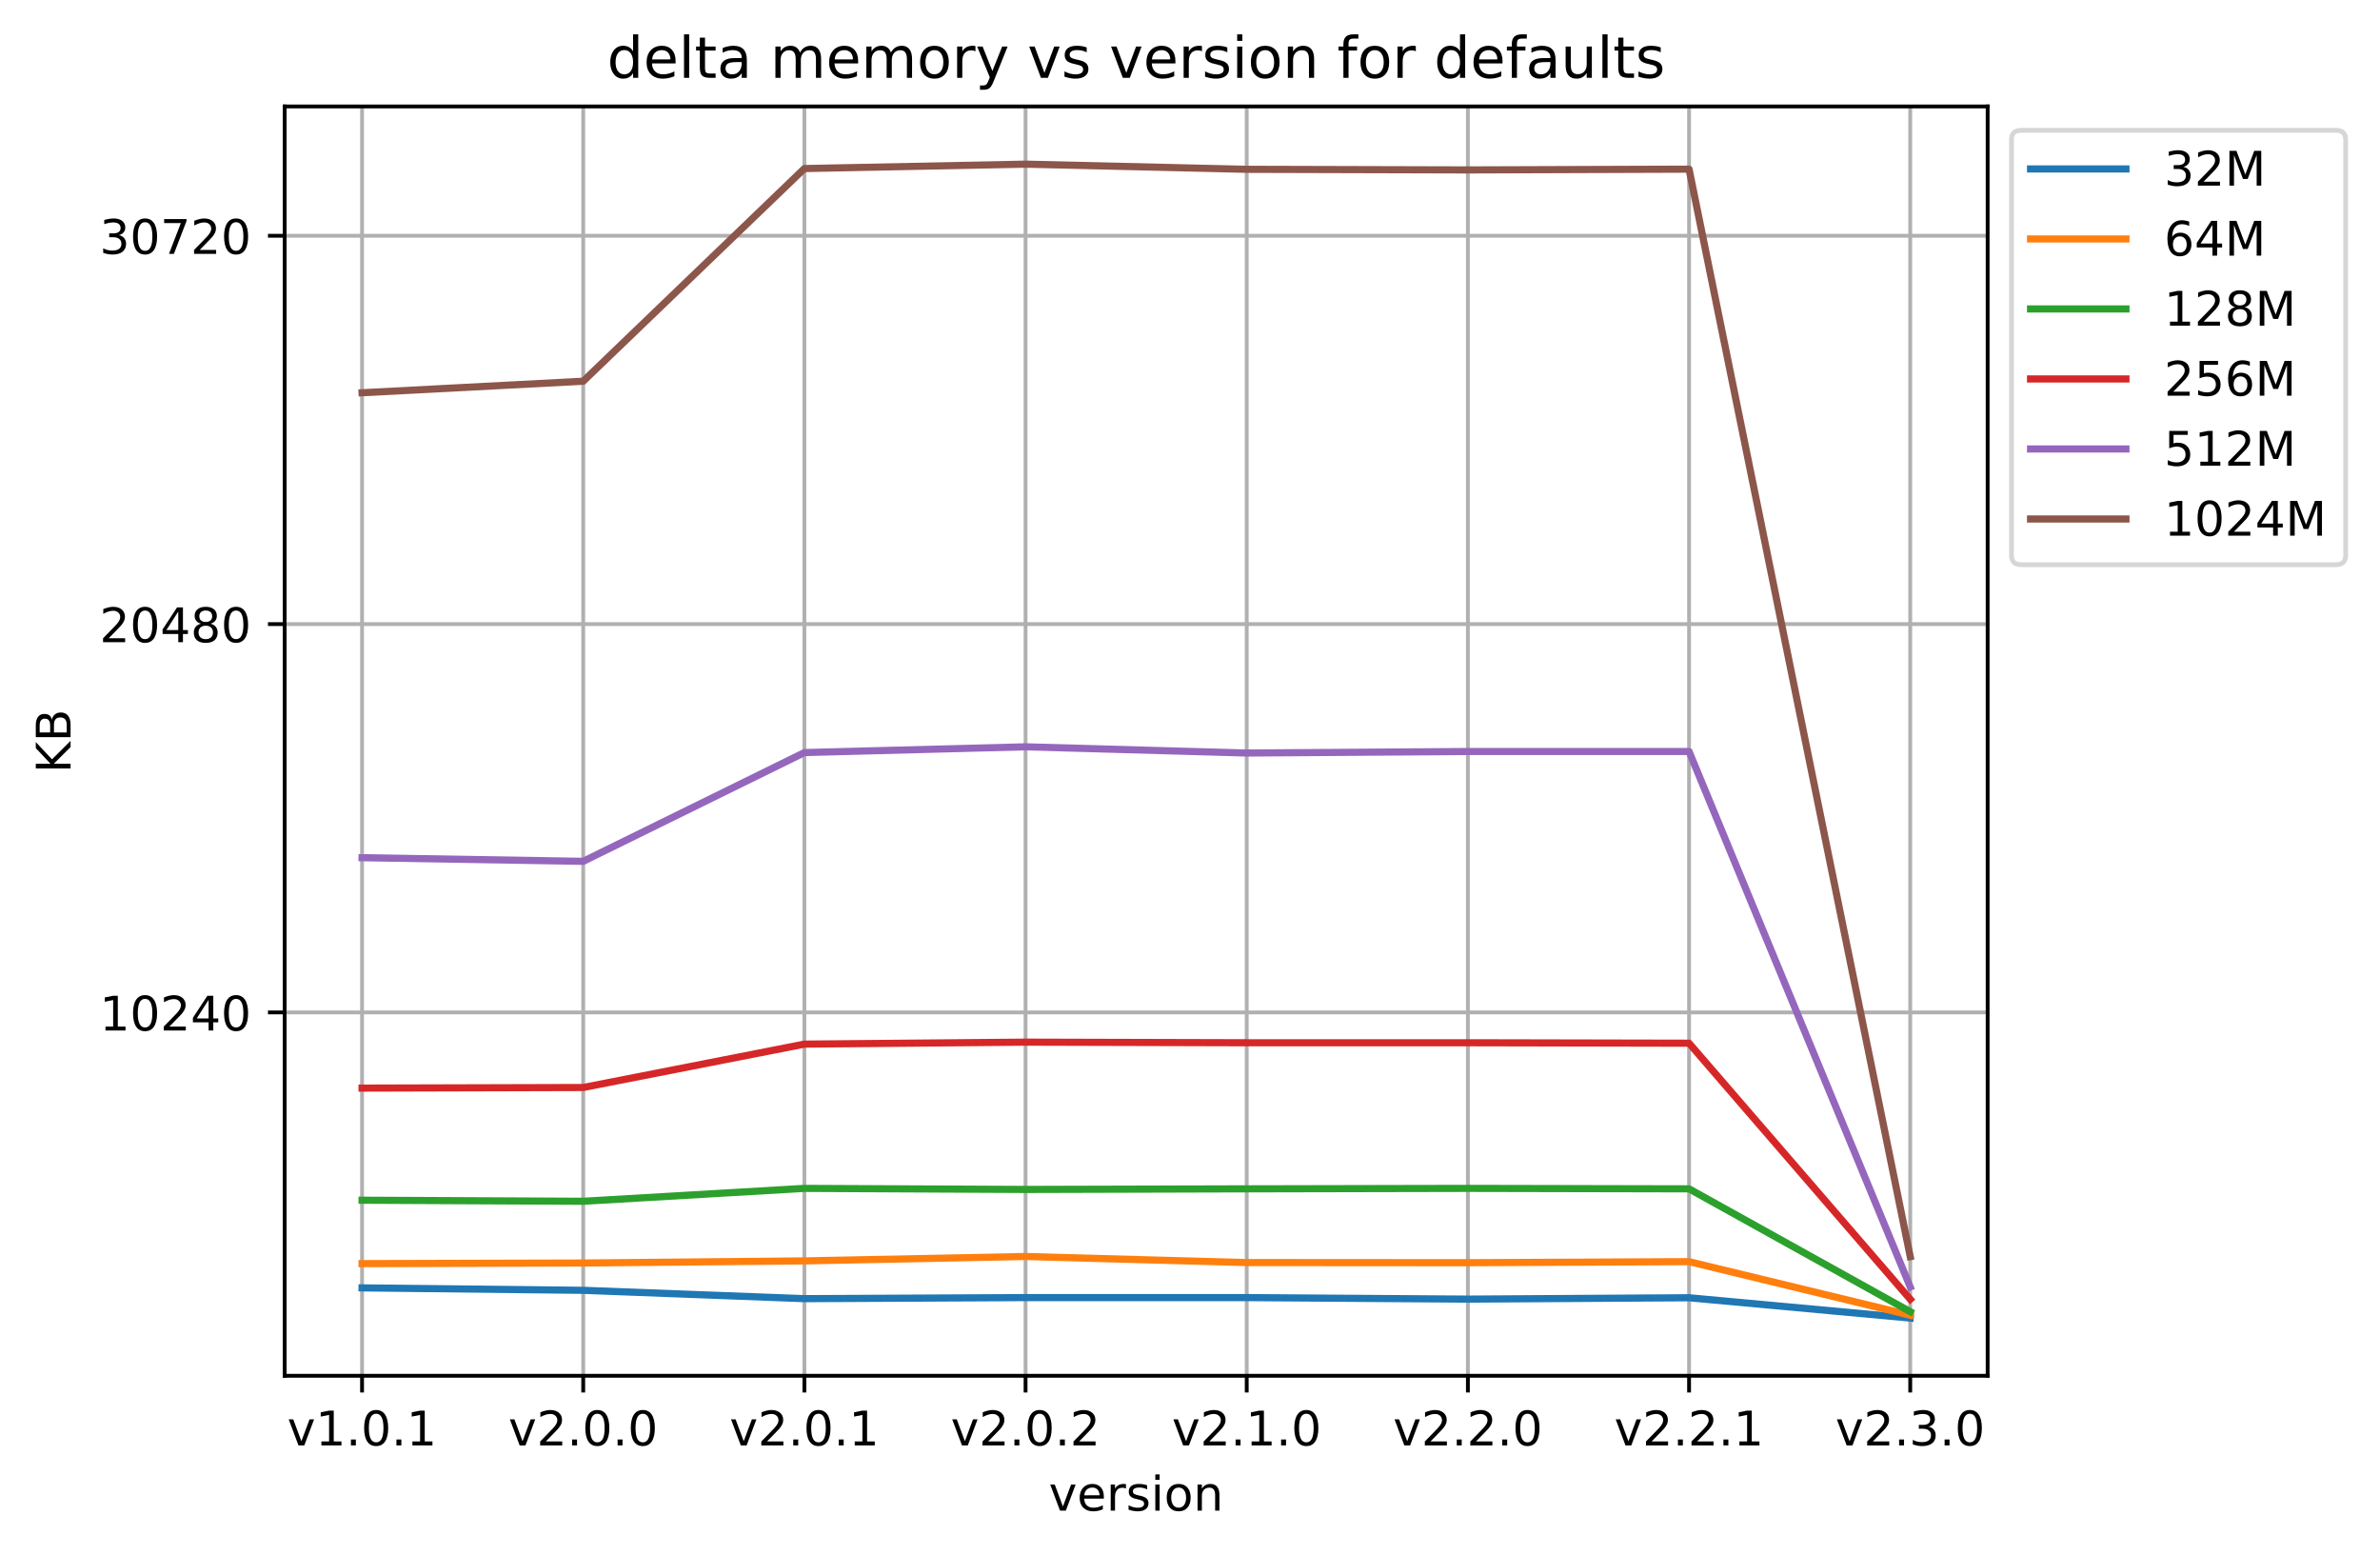
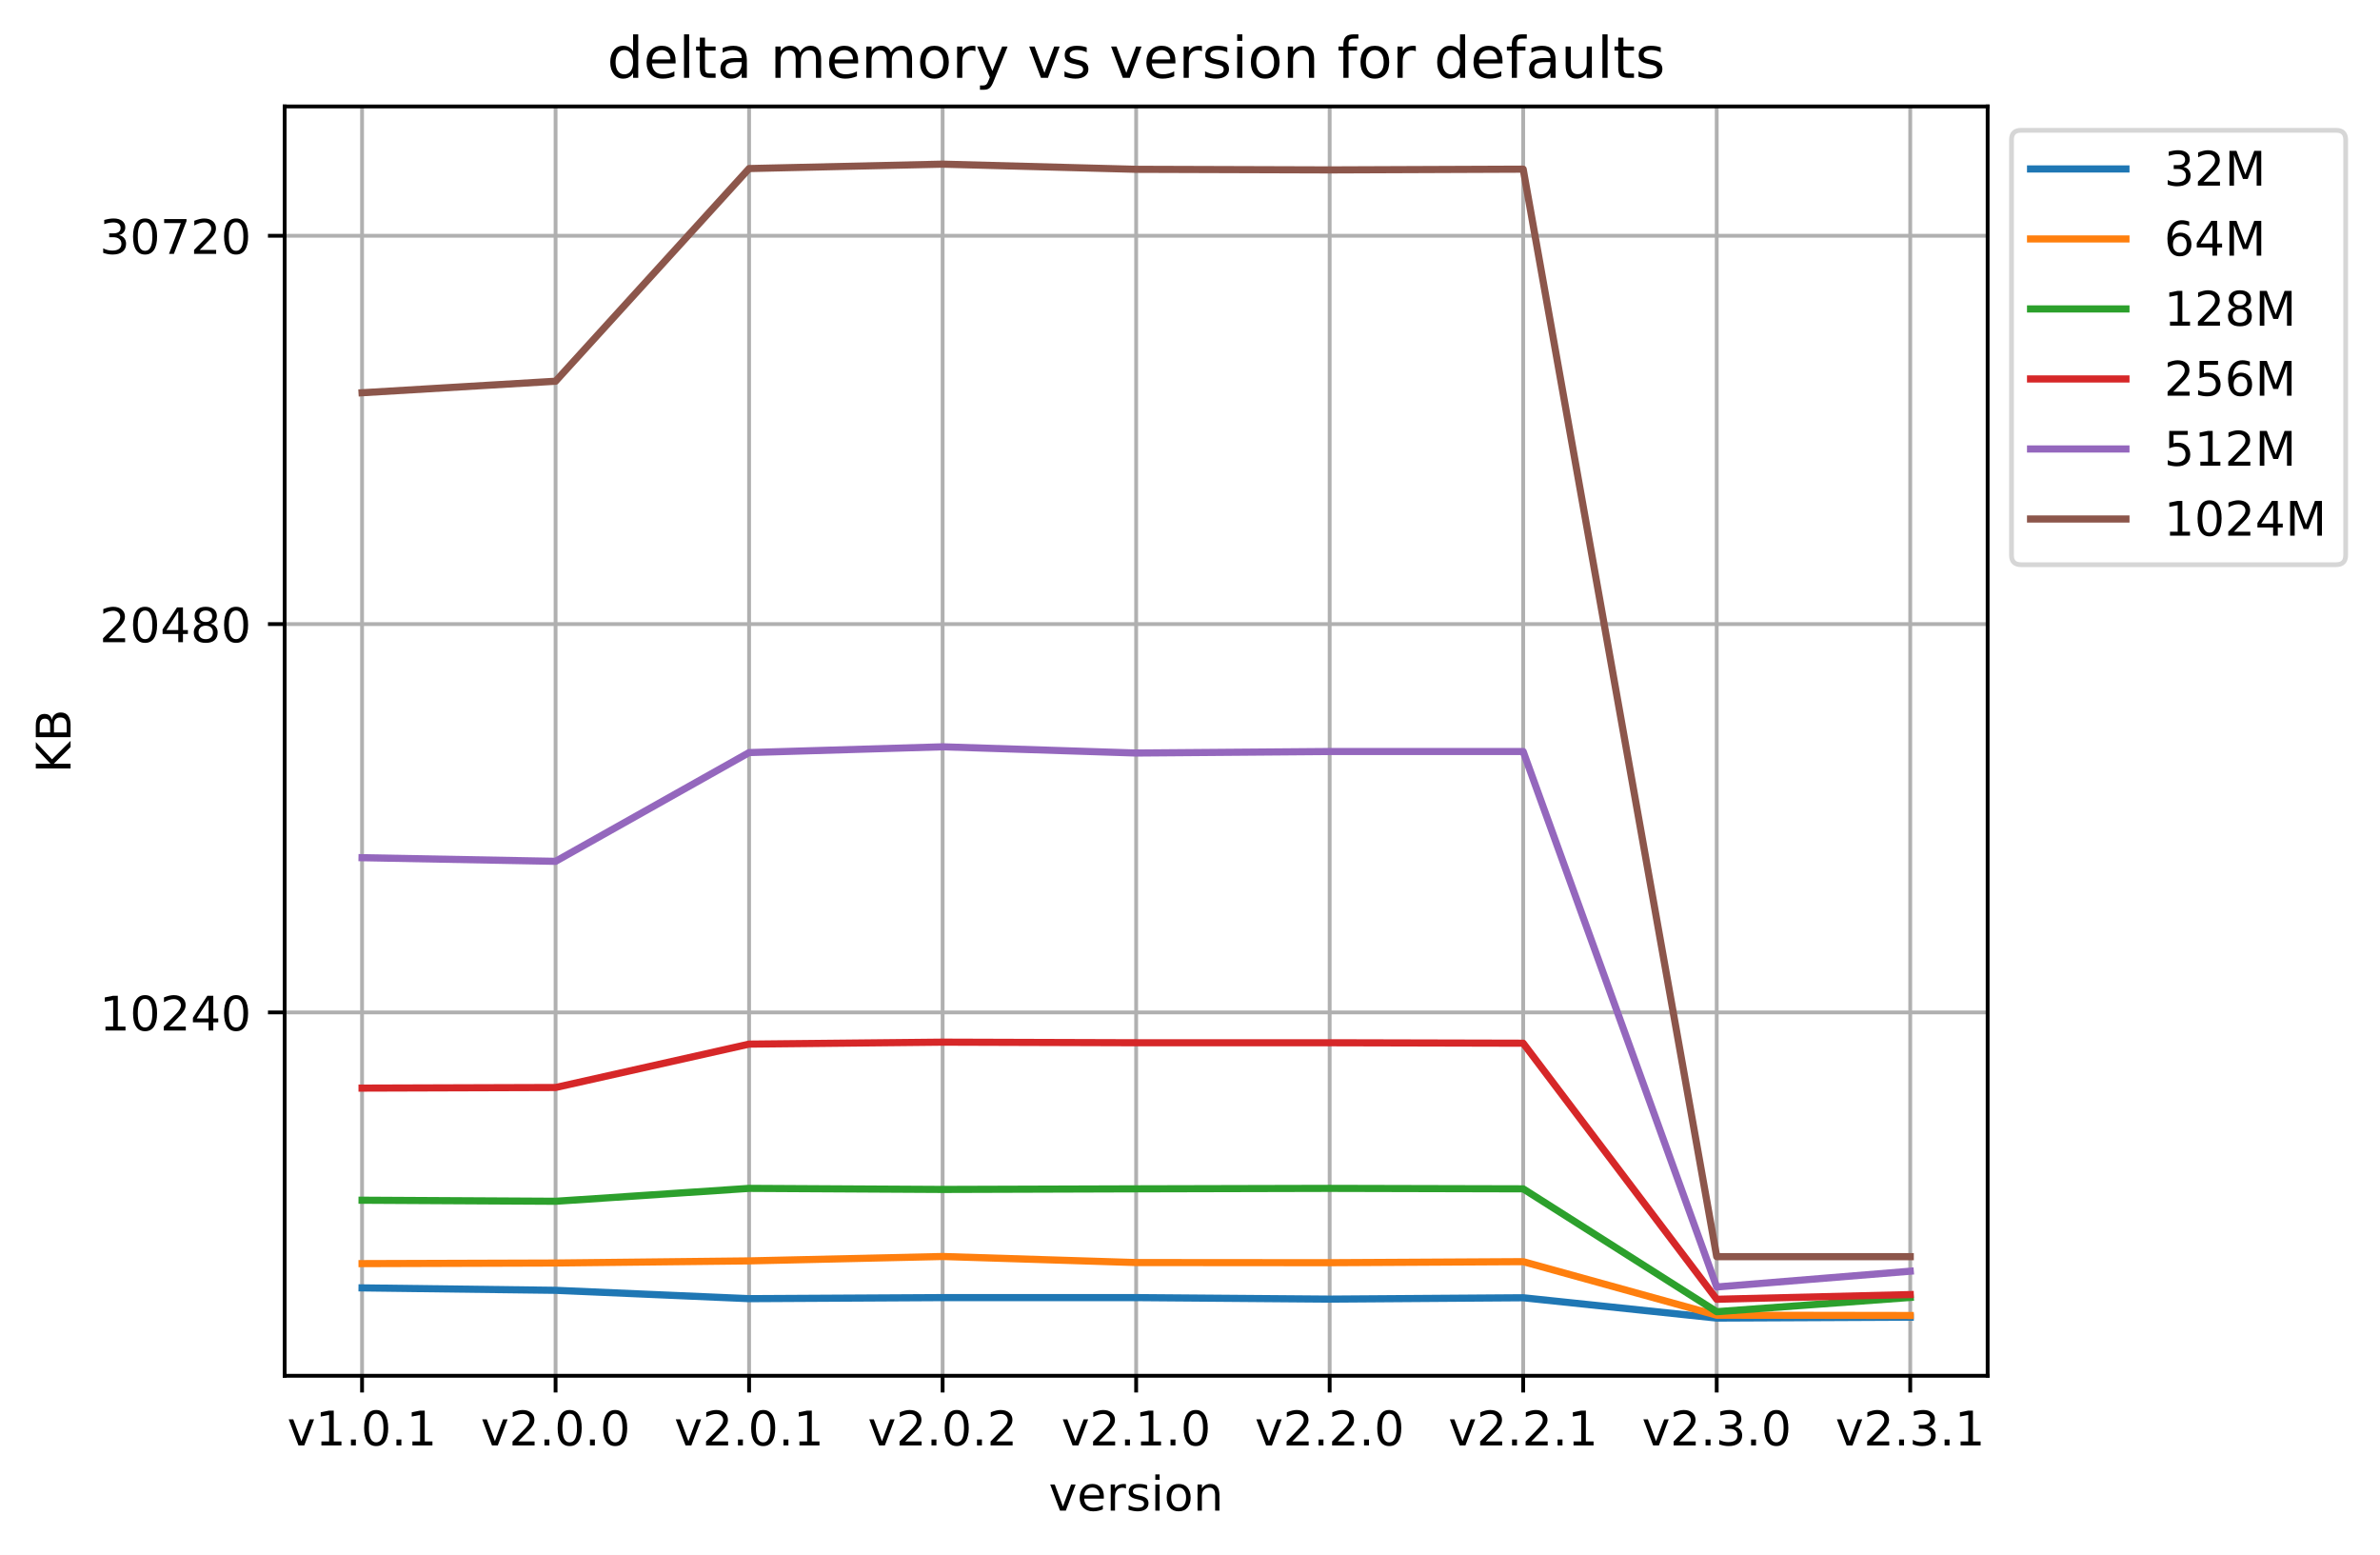
<svg xmlns="http://www.w3.org/2000/svg" xmlns:xlink="http://www.w3.org/1999/xlink" height="325.986pt" version="1.1" viewBox="0 0 499.089 325.986" width="499.089pt">
  <defs>
    <style type="text/css">
*{stroke-linecap:butt;stroke-linejoin:round;}
  </style>
  </defs>
  <g id="figure_1">
    <g id="patch_1">
      <path d="M 0 325.986  L 499.089 325.986  L 499.089 0  L 0 0  z " style="fill:#ffffff;" />
    </g>
    <g id="axes_1">
      <g id="patch_2">
        <path d="M 59.691 288.43  L 416.811 288.43  L 416.811 22.318  L 59.691 22.318  z " style="fill:#ffffff;" />
      </g>
      <g id="matplotlib.axis_1">
        <g id="xtick_1">
          <g id="line2d_1">
-             <path clip-path="url(#p802767293f)" d="M 75.923 288.43  L 75.923 22.318  " style="fill:none;stroke:#b0b0b0;stroke-linecap:square;stroke-width:0.8;" />
+             <path clip-path="url(#p3a13bee06e)" d="M 75.923 288.43  L 75.923 22.318  " style="fill:none;stroke:#b0b0b0;stroke-linecap:square;stroke-width:0.8;" />
          </g>
          <g id="line2d_2">
            <defs>
-               <path d="M 0 0  L 0 3.5  " id="m08385a2e72" style="stroke:#000000;stroke-width:0.8;" />
-             </defs>
-             <g>
-               <use style="stroke:#000000;stroke-width:0.8;" x="75.923" xlink:href="#m08385a2e72" y="288.43" />
+               <path d="M 0 0  L 0 3.5  " id="m5ff00a729e" style="stroke:#000000;stroke-width:0.8;" />
+             </defs>
+             <g>
+               <use style="stroke:#000000;stroke-width:0.8;" x="75.923" xlink:href="#m5ff00a729e" y="288.43" />
            </g>
          </g>
          <g id="text_1">
            <defs>
              <path d="M 2.984 54.688  L 12.5 54.688  L 29.594 8.797  L 46.688 54.688  L 56.203 54.688  L 35.688 0  L 23.484 0  z " id="DejaVuSans-76" />
              <path d="M 12.406 8.297  L 28.516 8.297  L 28.516 63.922  L 10.984 60.406  L 10.984 69.391  L 28.422 72.906  L 38.281 72.906  L 38.281 8.297  L 54.391 8.297  L 54.391 0  L 12.406 0  z " id="DejaVuSans-31" />
              <path d="M 10.688 12.406  L 21 12.406  L 21 0  L 10.688 0  z " id="DejaVuSans-2e" />
              <path d="M 31.781 66.406  Q 24.172 66.406 20.328 58.906  Q 16.5 51.422 16.5 36.375  Q 16.5 21.391 20.328 13.891  Q 24.172 6.391 31.781 6.391  Q 39.453 6.391 43.281 13.891  Q 47.125 21.391 47.125 36.375  Q 47.125 51.422 43.281 58.906  Q 39.453 66.406 31.781 66.406  z M 31.781 74.219  Q 44.047 74.219 50.516 64.516  Q 56.984 54.828 56.984 36.375  Q 56.984 17.969 50.516 8.266  Q 44.047 -1.422 31.781 -1.422  Q 19.531 -1.422 13.062 8.266  Q 6.594 17.969 6.594 36.375  Q 6.594 54.828 13.062 64.516  Q 19.531 74.219 31.781 74.219  z " id="DejaVuSans-30" />
            </defs>
            <g transform="translate(60.2421 303.0286)scale(0.1 -0.1)">
              <use xlink:href="#DejaVuSans-76" />
              <use x="59.18" xlink:href="#DejaVuSans-31" />
              <use x="122.803" xlink:href="#DejaVuSans-2e" />
              <use x="154.59" xlink:href="#DejaVuSans-30" />
              <use x="218.213" xlink:href="#DejaVuSans-2e" />
              <use x="250" xlink:href="#DejaVuSans-31" />
            </g>
          </g>
        </g>
        <g id="xtick_2">
          <g id="line2d_3">
-             <path clip-path="url(#p802767293f)" d="M 122.303 288.43  L 122.303 22.318  " style="fill:none;stroke:#b0b0b0;stroke-linecap:square;stroke-width:0.8;" />
+             <path clip-path="url(#p3a13bee06e)" d="M 116.505 288.43  L 116.505 22.318  " style="fill:none;stroke:#b0b0b0;stroke-linecap:square;stroke-width:0.8;" />
          </g>
          <g id="line2d_4">
            <g>
-               <use style="stroke:#000000;stroke-width:0.8;" x="122.303" xlink:href="#m08385a2e72" y="288.43" />
+               <use style="stroke:#000000;stroke-width:0.8;" x="116.505" xlink:href="#m5ff00a729e" y="288.43" />
            </g>
          </g>
          <g id="text_2">
            <defs>
              <path d="M 19.188 8.297  L 53.609 8.297  L 53.609 0  L 7.328 0  L 7.328 8.297  Q 12.938 14.109 22.625 23.891  Q 32.328 33.688 34.812 36.531  Q 39.547 41.844 41.422 45.531  Q 43.312 49.219 43.312 52.781  Q 43.312 58.594 39.234 62.25  Q 35.156 65.922 28.609 65.922  Q 23.969 65.922 18.812 64.312  Q 13.672 62.703 7.812 59.422  L 7.812 69.391  Q 13.766 71.781 18.938 73  Q 24.125 74.219 28.422 74.219  Q 39.75 74.219 46.484 68.547  Q 53.219 62.891 53.219 53.422  Q 53.219 48.922 51.531 44.891  Q 49.859 40.875 45.406 35.406  Q 44.188 33.984 37.641 27.219  Q 31.109 20.453 19.188 8.297  z " id="DejaVuSans-32" />
            </defs>
-             <g transform="translate(106.6213 303.0286)scale(0.1 -0.1)">
+             <g transform="translate(100.8239 303.0286)scale(0.1 -0.1)">
              <use xlink:href="#DejaVuSans-76" />
              <use x="59.18" xlink:href="#DejaVuSans-32" />
              <use x="122.803" xlink:href="#DejaVuSans-2e" />
              <use x="154.59" xlink:href="#DejaVuSans-30" />
              <use x="218.213" xlink:href="#DejaVuSans-2e" />
              <use x="250" xlink:href="#DejaVuSans-30" />
            </g>
          </g>
        </g>
        <g id="xtick_3">
          <g id="line2d_5">
-             <path clip-path="url(#p802767293f)" d="M 168.682 288.43  L 168.682 22.318  " style="fill:none;stroke:#b0b0b0;stroke-linecap:square;stroke-width:0.8;" />
+             <path clip-path="url(#p3a13bee06e)" d="M 157.087 288.43  L 157.087 22.318  " style="fill:none;stroke:#b0b0b0;stroke-linecap:square;stroke-width:0.8;" />
          </g>
          <g id="line2d_6">
            <g>
-               <use style="stroke:#000000;stroke-width:0.8;" x="168.682" xlink:href="#m08385a2e72" y="288.43" />
+               <use style="stroke:#000000;stroke-width:0.8;" x="157.087" xlink:href="#m5ff00a729e" y="288.43" />
            </g>
          </g>
          <g id="text_3">
-             <g transform="translate(153.0005 303.0286)scale(0.1 -0.1)">
+             <g transform="translate(141.4057 303.0286)scale(0.1 -0.1)">
              <use xlink:href="#DejaVuSans-76" />
              <use x="59.18" xlink:href="#DejaVuSans-32" />
              <use x="122.803" xlink:href="#DejaVuSans-2e" />
              <use x="154.59" xlink:href="#DejaVuSans-30" />
              <use x="218.213" xlink:href="#DejaVuSans-2e" />
              <use x="250" xlink:href="#DejaVuSans-31" />
            </g>
          </g>
        </g>
        <g id="xtick_4">
          <g id="line2d_7">
-             <path clip-path="url(#p802767293f)" d="M 215.061 288.43  L 215.061 22.318  " style="fill:none;stroke:#b0b0b0;stroke-linecap:square;stroke-width:0.8;" />
+             <path clip-path="url(#p3a13bee06e)" d="M 197.669 288.43  L 197.669 22.318  " style="fill:none;stroke:#b0b0b0;stroke-linecap:square;stroke-width:0.8;" />
          </g>
          <g id="line2d_8">
            <g>
-               <use style="stroke:#000000;stroke-width:0.8;" x="215.061" xlink:href="#m08385a2e72" y="288.43" />
+               <use style="stroke:#000000;stroke-width:0.8;" x="197.669" xlink:href="#m5ff00a729e" y="288.43" />
            </g>
          </g>
          <g id="text_4">
-             <g transform="translate(199.3798 303.0286)scale(0.1 -0.1)">
+             <g transform="translate(181.9876 303.0286)scale(0.1 -0.1)">
              <use xlink:href="#DejaVuSans-76" />
              <use x="59.18" xlink:href="#DejaVuSans-32" />
              <use x="122.803" xlink:href="#DejaVuSans-2e" />
              <use x="154.59" xlink:href="#DejaVuSans-30" />
              <use x="218.213" xlink:href="#DejaVuSans-2e" />
              <use x="250" xlink:href="#DejaVuSans-32" />
            </g>
          </g>
        </g>
        <g id="xtick_5">
          <g id="line2d_9">
-             <path clip-path="url(#p802767293f)" d="M 261.44 288.43  L 261.44 22.318  " style="fill:none;stroke:#b0b0b0;stroke-linecap:square;stroke-width:0.8;" />
+             <path clip-path="url(#p3a13bee06e)" d="M 238.251 288.43  L 238.251 22.318  " style="fill:none;stroke:#b0b0b0;stroke-linecap:square;stroke-width:0.8;" />
          </g>
          <g id="line2d_10">
            <g>
-               <use style="stroke:#000000;stroke-width:0.8;" x="261.44" xlink:href="#m08385a2e72" y="288.43" />
+               <use style="stroke:#000000;stroke-width:0.8;" x="238.251" xlink:href="#m5ff00a729e" y="288.43" />
            </g>
          </g>
          <g id="text_5">
-             <g transform="translate(245.759 303.0286)scale(0.1 -0.1)">
+             <g transform="translate(222.5694 303.0286)scale(0.1 -0.1)">
              <use xlink:href="#DejaVuSans-76" />
              <use x="59.18" xlink:href="#DejaVuSans-32" />
              <use x="122.803" xlink:href="#DejaVuSans-2e" />
              <use x="154.59" xlink:href="#DejaVuSans-31" />
              <use x="218.213" xlink:href="#DejaVuSans-2e" />
              <use x="250" xlink:href="#DejaVuSans-30" />
            </g>
          </g>
        </g>
        <g id="xtick_6">
          <g id="line2d_11">
-             <path clip-path="url(#p802767293f)" d="M 307.819 288.43  L 307.819 22.318  " style="fill:none;stroke:#b0b0b0;stroke-linecap:square;stroke-width:0.8;" />
+             <path clip-path="url(#p3a13bee06e)" d="M 278.832 288.43  L 278.832 22.318  " style="fill:none;stroke:#b0b0b0;stroke-linecap:square;stroke-width:0.8;" />
          </g>
          <g id="line2d_12">
            <g>
-               <use style="stroke:#000000;stroke-width:0.8;" x="307.819" xlink:href="#m08385a2e72" y="288.43" />
+               <use style="stroke:#000000;stroke-width:0.8;" x="278.832" xlink:href="#m5ff00a729e" y="288.43" />
            </g>
          </g>
          <g id="text_6">
-             <g transform="translate(292.1382 303.0286)scale(0.1 -0.1)">
+             <g transform="translate(263.1512 303.0286)scale(0.1 -0.1)">
              <use xlink:href="#DejaVuSans-76" />
              <use x="59.18" xlink:href="#DejaVuSans-32" />
              <use x="122.803" xlink:href="#DejaVuSans-2e" />
              <use x="154.59" xlink:href="#DejaVuSans-32" />
              <use x="218.213" xlink:href="#DejaVuSans-2e" />
              <use x="250" xlink:href="#DejaVuSans-30" />
            </g>
          </g>
        </g>
        <g id="xtick_7">
          <g id="line2d_13">
-             <path clip-path="url(#p802767293f)" d="M 354.199 288.43  L 354.199 22.318  " style="fill:none;stroke:#b0b0b0;stroke-linecap:square;stroke-width:0.8;" />
+             <path clip-path="url(#p3a13bee06e)" d="M 319.414 288.43  L 319.414 22.318  " style="fill:none;stroke:#b0b0b0;stroke-linecap:square;stroke-width:0.8;" />
          </g>
          <g id="line2d_14">
            <g>
-               <use style="stroke:#000000;stroke-width:0.8;" x="354.199" xlink:href="#m08385a2e72" y="288.43" />
+               <use style="stroke:#000000;stroke-width:0.8;" x="319.414" xlink:href="#m5ff00a729e" y="288.43" />
            </g>
          </g>
          <g id="text_7">
-             <g transform="translate(338.5174 303.0286)scale(0.1 -0.1)">
+             <g transform="translate(303.733 303.0286)scale(0.1 -0.1)">
              <use xlink:href="#DejaVuSans-76" />
              <use x="59.18" xlink:href="#DejaVuSans-32" />
              <use x="122.803" xlink:href="#DejaVuSans-2e" />
              <use x="154.59" xlink:href="#DejaVuSans-32" />
              <use x="218.213" xlink:href="#DejaVuSans-2e" />
              <use x="250" xlink:href="#DejaVuSans-31" />
            </g>
          </g>
        </g>
        <g id="xtick_8">
          <g id="line2d_15">
-             <path clip-path="url(#p802767293f)" d="M 400.578 288.43  L 400.578 22.318  " style="fill:none;stroke:#b0b0b0;stroke-linecap:square;stroke-width:0.8;" />
+             <path clip-path="url(#p3a13bee06e)" d="M 359.996 288.43  L 359.996 22.318  " style="fill:none;stroke:#b0b0b0;stroke-linecap:square;stroke-width:0.8;" />
          </g>
          <g id="line2d_16">
            <g>
-               <use style="stroke:#000000;stroke-width:0.8;" x="400.578" xlink:href="#m08385a2e72" y="288.43" />
+               <use style="stroke:#000000;stroke-width:0.8;" x="359.996" xlink:href="#m5ff00a729e" y="288.43" />
            </g>
          </g>
          <g id="text_8">
            <defs>
              <path d="M 40.578 39.312  Q 47.656 37.797 51.625 33  Q 55.609 28.219 55.609 21.188  Q 55.609 10.406 48.188 4.484  Q 40.766 -1.422 27.094 -1.422  Q 22.516 -1.422 17.656 -0.516  Q 12.797 0.391 7.625 2.203  L 7.625 11.719  Q 11.719 9.328 16.594 8.109  Q 21.484 6.891 26.812 6.891  Q 36.078 6.891 40.938 10.547  Q 45.797 14.203 45.797 21.188  Q 45.797 27.641 41.281 31.266  Q 36.766 34.906 28.719 34.906  L 20.219 34.906  L 20.219 43.016  L 29.109 43.016  Q 36.375 43.016 40.234 45.922  Q 44.094 48.828 44.094 54.297  Q 44.094 59.906 40.109 62.906  Q 36.141 65.922 28.719 65.922  Q 24.656 65.922 20.016 65.031  Q 15.375 64.156 9.812 62.312  L 9.812 71.094  Q 15.438 72.656 20.344 73.438  Q 25.25 74.219 29.594 74.219  Q 40.828 74.219 47.359 69.109  Q 53.906 64.016 53.906 55.328  Q 53.906 49.266 50.438 45.094  Q 46.969 40.922 40.578 39.312  z " id="DejaVuSans-33" />
            </defs>
+             <g transform="translate(344.3148 303.0286)scale(0.1 -0.1)">
+               <use xlink:href="#DejaVuSans-76" />
+               <use x="59.18" xlink:href="#DejaVuSans-32" />
+               <use x="122.803" xlink:href="#DejaVuSans-2e" />
+               <use x="154.59" xlink:href="#DejaVuSans-33" />
+               <use x="218.213" xlink:href="#DejaVuSans-2e" />
+               <use x="250" xlink:href="#DejaVuSans-30" />
+             </g>
+           </g>
+         </g>
+         <g id="xtick_9">
+           <g id="line2d_17">
+             <path clip-path="url(#p3a13bee06e)" d="M 400.578 288.43  L 400.578 22.318  " style="fill:none;stroke:#b0b0b0;stroke-linecap:square;stroke-width:0.8;" />
+           </g>
+           <g id="line2d_18">
+             <g>
+               <use style="stroke:#000000;stroke-width:0.8;" x="400.578" xlink:href="#m5ff00a729e" y="288.43" />
+             </g>
+           </g>
+           <g id="text_9">
            <g transform="translate(384.8966 303.0286)scale(0.1 -0.1)">
              <use xlink:href="#DejaVuSans-76" />
              <use x="59.18" xlink:href="#DejaVuSans-32" />
              <use x="122.803" xlink:href="#DejaVuSans-2e" />
              <use x="154.59" xlink:href="#DejaVuSans-33" />
              <use x="218.213" xlink:href="#DejaVuSans-2e" />
-               <use x="250" xlink:href="#DejaVuSans-30" />
-             </g>
-           </g>
-         </g>
-         <g id="text_9">
+               <use x="250" xlink:href="#DejaVuSans-31" />
+             </g>
+           </g>
+         </g>
+         <g id="text_10">
          <defs>
            <path d="M 56.203 29.594  L 56.203 25.203  L 14.891 25.203  Q 15.484 15.922 20.484 11.062  Q 25.484 6.203 34.422 6.203  Q 39.594 6.203 44.453 7.469  Q 49.312 8.734 54.109 11.281  L 54.109 2.781  Q 49.266 0.734 44.188 -0.344  Q 39.109 -1.422 33.891 -1.422  Q 20.797 -1.422 13.156 6.188  Q 5.516 13.812 5.516 26.812  Q 5.516 40.234 12.766 48.109  Q 20.016 56 32.328 56  Q 43.359 56 49.781 48.891  Q 56.203 41.797 56.203 29.594  z M 47.219 32.234  Q 47.125 39.594 43.094 43.984  Q 39.062 48.391 32.422 48.391  Q 24.906 48.391 20.391 44.141  Q 15.875 39.891 15.188 32.172  z " id="DejaVuSans-65" />
            <path d="M 41.109 46.297  Q 39.594 47.172 37.812 47.578  Q 36.031 48 33.891 48  Q 26.266 48 22.188 43.047  Q 18.109 38.094 18.109 28.812  L 18.109 0  L 9.078 0  L 9.078 54.688  L 18.109 54.688  L 18.109 46.188  Q 20.953 51.172 25.484 53.578  Q 30.031 56 36.531 56  Q 37.453 56 38.578 55.875  Q 39.703 55.766 41.062 55.516  z " id="DejaVuSans-72" />
            <path d="M 44.281 53.078  L 44.281 44.578  Q 40.484 46.531 36.375 47.5  Q 32.281 48.484 27.875 48.484  Q 21.188 48.484 17.844 46.438  Q 14.5 44.391 14.5 40.281  Q 14.5 37.156 16.891 35.375  Q 19.281 33.594 26.516 31.984  L 29.594 31.297  Q 39.156 29.25 43.188 25.516  Q 47.219 21.781 47.219 15.094  Q 47.219 7.469 41.188 3.016  Q 35.156 -1.422 24.609 -1.422  Q 20.219 -1.422 15.453 -0.562  Q 10.688 0.297 5.422 2  L 5.422 11.281  Q 10.406 8.688 15.234 7.391  Q 20.062 6.109 24.812 6.109  Q 31.156 6.109 34.562 8.281  Q 37.984 10.453 37.984 14.406  Q 37.984 18.062 35.516 20.016  Q 33.062 21.969 24.703 23.781  L 21.578 24.516  Q 13.234 26.266 9.516 29.906  Q 5.812 33.547 5.812 39.891  Q 5.812 47.609 11.281 51.797  Q 16.75 56 26.812 56  Q 31.781 56 36.172 55.266  Q 40.578 54.547 44.281 53.078  z " id="DejaVuSans-73" />
            <path d="M 9.422 54.688  L 18.406 54.688  L 18.406 0  L 9.422 0  z M 9.422 75.984  L 18.406 75.984  L 18.406 64.594  L 9.422 64.594  z " id="DejaVuSans-69" />
            <path d="M 30.609 48.391  Q 23.391 48.391 19.188 42.75  Q 14.984 37.109 14.984 27.297  Q 14.984 17.484 19.156 11.844  Q 23.344 6.203 30.609 6.203  Q 37.797 6.203 41.984 11.859  Q 46.188 17.531 46.188 27.297  Q 46.188 37.016 41.984 42.703  Q 37.797 48.391 30.609 48.391  z M 30.609 56  Q 42.328 56 49.016 48.375  Q 55.719 40.766 55.719 27.297  Q 55.719 13.875 49.016 6.219  Q 42.328 -1.422 30.609 -1.422  Q 18.844 -1.422 12.172 6.219  Q 5.516 13.875 5.516 27.297  Q 5.516 40.766 12.172 48.375  Q 18.844 56 30.609 56  z " id="DejaVuSans-6f" />
            <path d="M 54.891 33.016  L 54.891 0  L 45.906 0  L 45.906 32.719  Q 45.906 40.484 42.875 44.328  Q 39.844 48.188 33.797 48.188  Q 26.516 48.188 22.312 43.547  Q 18.109 38.922 18.109 30.906  L 18.109 0  L 9.078 0  L 9.078 54.688  L 18.109 54.688  L 18.109 46.188  Q 21.344 51.125 25.703 53.562  Q 30.078 56 35.797 56  Q 45.219 56 50.047 50.172  Q 54.891 44.344 54.891 33.016  z " id="DejaVuSans-6e" />
          </defs>
          <g transform="translate(219.9373 316.7067)scale(0.1 -0.1)">
            <use xlink:href="#DejaVuSans-76" />
            <use x="59.18" xlink:href="#DejaVuSans-65" />
            <use x="120.703" xlink:href="#DejaVuSans-72" />
            <use x="161.816" xlink:href="#DejaVuSans-73" />
            <use x="213.916" xlink:href="#DejaVuSans-69" />
            <use x="241.699" xlink:href="#DejaVuSans-6f" />
            <use x="302.881" xlink:href="#DejaVuSans-6e" />
          </g>
        </g>
      </g>
      <g id="matplotlib.axis_2">
        <g id="ytick_1">
-           <g id="line2d_17">
-             <path clip-path="url(#p802767293f)" d="M 59.691 212.253  L 416.811 212.253  " style="fill:none;stroke:#b0b0b0;stroke-linecap:square;stroke-width:0.8;" />
-           </g>
-           <g id="line2d_18">
-             <defs>
-               <path d="M 0 0  L -3.5 0  " id="m345324f09d" style="stroke:#000000;stroke-width:0.8;" />
-             </defs>
-             <g>
-               <use style="stroke:#000000;stroke-width:0.8;" x="59.691" xlink:href="#m345324f09d" y="212.253" />
-             </g>
-           </g>
-           <g id="text_10">
+           <g id="line2d_19">
+             <path clip-path="url(#p3a13bee06e)" d="M 59.691 212.253  L 416.811 212.253  " style="fill:none;stroke:#b0b0b0;stroke-linecap:square;stroke-width:0.8;" />
+           </g>
+           <g id="line2d_20">
+             <defs>
+               <path d="M 0 0  L -3.5 0  " id="m7b4774ad6f" style="stroke:#000000;stroke-width:0.8;" />
+             </defs>
+             <g>
+               <use style="stroke:#000000;stroke-width:0.8;" x="59.691" xlink:href="#m7b4774ad6f" y="212.253" />
+             </g>
+           </g>
+           <g id="text_11">
            <defs>
              <path d="M 37.797 64.312  L 12.891 25.391  L 37.797 25.391  z M 35.203 72.906  L 47.609 72.906  L 47.609 25.391  L 58.016 25.391  L 58.016 17.188  L 47.609 17.188  L 47.609 0  L 37.797 0  L 37.797 17.188  L 4.891 17.188  L 4.891 26.703  z " id="DejaVuSans-34" />
            </defs>
            <g transform="translate(20.87813 216.0517)scale(0.1 -0.1)">
              <use xlink:href="#DejaVuSans-31" />
              <use x="63.623" xlink:href="#DejaVuSans-30" />
              <use x="127.246" xlink:href="#DejaVuSans-32" />
              <use x="190.869" xlink:href="#DejaVuSans-34" />
              <use x="254.492" xlink:href="#DejaVuSans-30" />
            </g>
          </g>
        </g>
        <g id="ytick_2">
-           <g id="line2d_19">
-             <path clip-path="url(#p802767293f)" d="M 59.691 130.839  L 416.811 130.839  " style="fill:none;stroke:#b0b0b0;stroke-linecap:square;stroke-width:0.8;" />
-           </g>
-           <g id="line2d_20">
-             <g>
-               <use style="stroke:#000000;stroke-width:0.8;" x="59.691" xlink:href="#m345324f09d" y="130.839" />
-             </g>
-           </g>
-           <g id="text_11">
+           <g id="line2d_21">
+             <path clip-path="url(#p3a13bee06e)" d="M 59.691 130.839  L 416.811 130.839  " style="fill:none;stroke:#b0b0b0;stroke-linecap:square;stroke-width:0.8;" />
+           </g>
+           <g id="line2d_22">
+             <g>
+               <use style="stroke:#000000;stroke-width:0.8;" x="59.691" xlink:href="#m7b4774ad6f" y="130.839" />
+             </g>
+           </g>
+           <g id="text_12">
            <defs>
              <path d="M 31.781 34.625  Q 24.75 34.625 20.719 30.859  Q 16.703 27.094 16.703 20.516  Q 16.703 13.922 20.719 10.156  Q 24.75 6.391 31.781 6.391  Q 38.812 6.391 42.859 10.172  Q 46.922 13.969 46.922 20.516  Q 46.922 27.094 42.891 30.859  Q 38.875 34.625 31.781 34.625  z M 21.922 38.812  Q 15.578 40.375 12.031 44.719  Q 8.5 49.078 8.5 55.328  Q 8.5 64.062 14.719 69.141  Q 20.953 74.219 31.781 74.219  Q 42.672 74.219 48.875 69.141  Q 55.078 64.062 55.078 55.328  Q 55.078 49.078 51.531 44.719  Q 48 40.375 41.703 38.812  Q 48.828 37.156 52.797 32.312  Q 56.781 27.484 56.781 20.516  Q 56.781 9.906 50.312 4.234  Q 43.844 -1.422 31.781 -1.422  Q 19.734 -1.422 13.25 4.234  Q 6.781 9.906 6.781 20.516  Q 6.781 27.484 10.781 32.312  Q 14.797 37.156 21.922 38.812  z M 18.312 54.391  Q 18.312 48.734 21.844 45.562  Q 25.391 42.391 31.781 42.391  Q 38.141 42.391 41.719 45.562  Q 45.312 48.734 45.312 54.391  Q 45.312 60.062 41.719 63.234  Q 38.141 66.406 31.781 66.406  Q 25.391 66.406 21.844 63.234  Q 18.312 60.062 18.312 54.391  z " id="DejaVuSans-38" />
            </defs>
            <g transform="translate(20.87813 134.6379)scale(0.1 -0.1)">
              <use xlink:href="#DejaVuSans-32" />
              <use x="63.623" xlink:href="#DejaVuSans-30" />
              <use x="127.246" xlink:href="#DejaVuSans-34" />
              <use x="190.869" xlink:href="#DejaVuSans-38" />
              <use x="254.492" xlink:href="#DejaVuSans-30" />
            </g>
          </g>
        </g>
        <g id="ytick_3">
-           <g id="line2d_21">
-             <path clip-path="url(#p802767293f)" d="M 59.691 49.425  L 416.811 49.425  " style="fill:none;stroke:#b0b0b0;stroke-linecap:square;stroke-width:0.8;" />
-           </g>
-           <g id="line2d_22">
-             <g>
-               <use style="stroke:#000000;stroke-width:0.8;" x="59.691" xlink:href="#m345324f09d" y="49.425" />
-             </g>
-           </g>
-           <g id="text_12">
+           <g id="line2d_23">
+             <path clip-path="url(#p3a13bee06e)" d="M 59.691 49.425  L 416.811 49.425  " style="fill:none;stroke:#b0b0b0;stroke-linecap:square;stroke-width:0.8;" />
+           </g>
+           <g id="line2d_24">
+             <g>
+               <use style="stroke:#000000;stroke-width:0.8;" x="59.691" xlink:href="#m7b4774ad6f" y="49.425" />
+             </g>
+           </g>
+           <g id="text_13">
            <defs>
              <path d="M 8.203 72.906  L 55.078 72.906  L 55.078 68.703  L 28.609 0  L 18.312 0  L 43.219 64.594  L 8.203 64.594  z " id="DejaVuSans-37" />
            </defs>
            <g transform="translate(20.87813 53.22402)scale(0.1 -0.1)">
              <use xlink:href="#DejaVuSans-33" />
              <use x="63.623" xlink:href="#DejaVuSans-30" />
              <use x="127.246" xlink:href="#DejaVuSans-37" />
              <use x="190.869" xlink:href="#DejaVuSans-32" />
              <use x="254.492" xlink:href="#DejaVuSans-30" />
            </g>
          </g>
        </g>
-         <g id="text_13">
+         <g id="text_14">
          <defs>
            <path d="M 9.812 72.906  L 19.672 72.906  L 19.672 42.094  L 52.391 72.906  L 65.094 72.906  L 28.906 38.922  L 67.672 0  L 54.688 0  L 19.672 35.109  L 19.672 0  L 9.812 0  z " id="DejaVuSans-4b" />
            <path d="M 19.672 34.812  L 19.672 8.109  L 35.5 8.109  Q 43.453 8.109 47.281 11.406  Q 51.125 14.703 51.125 21.484  Q 51.125 28.328 47.281 31.562  Q 43.453 34.812 35.5 34.812  z M 19.672 64.797  L 19.672 42.828  L 34.281 42.828  Q 41.5 42.828 45.031 45.531  Q 48.578 48.25 48.578 53.812  Q 48.578 59.328 45.031 62.062  Q 41.5 64.797 34.281 64.797  z M 9.812 72.906  L 35.016 72.906  Q 46.297 72.906 52.391 68.219  Q 58.5 63.531 58.5 54.891  Q 58.5 48.188 55.375 44.234  Q 52.25 40.281 46.188 39.312  Q 53.469 37.75 57.5 32.781  Q 61.531 27.828 61.531 20.406  Q 61.531 10.641 54.891 5.312  Q 48.25 0 35.984 0  L 9.812 0  z " id="DejaVuSans-42" />
          </defs>
          <g transform="translate(14.79844 162.0835)rotate(-90)scale(0.1 -0.1)">
            <use xlink:href="#DejaVuSans-4b" />
            <use x="65.576" xlink:href="#DejaVuSans-42" />
          </g>
        </g>
      </g>
-       <g id="line2d_23">
-         <path clip-path="url(#p802767293f)" d="M 75.923 270.005  L 122.303 270.514  L 168.682 272.263  L 215.061 272.041  L 261.44 272.041  L 307.819 272.359  L 354.199 272.073  L 400.578 276.334  " style="fill:none;stroke:#1f77b4;stroke-linecap:square;stroke-width:1.5;" />
-       </g>
-       <g id="line2d_24">
-         <path clip-path="url(#p802767293f)" d="M 75.923 264.917  L 122.303 264.79  L 168.682 264.345  L 215.061 263.422  L 261.44 264.694  L 307.819 264.726  L 354.199 264.504  L 400.578 275.73  " style="fill:none;stroke:#ff7f0e;stroke-linecap:square;stroke-width:1.5;" />
-       </g>
      <g id="line2d_25">
-         <path clip-path="url(#p802767293f)" d="M 75.923 251.624  L 122.303 251.846  L 168.682 249.143  L 215.061 249.366  L 261.44 249.239  L 307.819 249.143  L 354.199 249.239  L 400.578 274.998  " style="fill:none;stroke:#2ca02c;stroke-linecap:square;stroke-width:1.5;" />
+         <path clip-path="url(#p3a13bee06e)" d="M 75.923 270.005  L 116.505 270.514  L 157.087 272.263  L 197.669 272.041  L 238.251 272.041  L 278.832 272.359  L 319.414 272.073  L 359.996 276.334  L 400.578 276.143  " style="fill:none;stroke:#1f77b4;stroke-linecap:square;stroke-width:1.5;" />
      </g>
      <g id="line2d_26">
-         <path clip-path="url(#p802767293f)" d="M 75.923 228.122  L 122.303 227.995  L 168.682 218.899  L 215.061 218.486  L 261.44 218.613  L 307.819 218.613  L 354.199 218.708  L 400.578 272.391  " style="fill:none;stroke:#d62728;stroke-linecap:square;stroke-width:1.5;" />
+         <path clip-path="url(#p3a13bee06e)" d="M 75.923 264.917  L 116.505 264.79  L 157.087 264.345  L 197.669 263.422  L 238.251 264.694  L 278.832 264.726  L 319.414 264.504  L 359.996 275.73  L 400.578 275.793  " style="fill:none;stroke:#ff7f0e;stroke-linecap:square;stroke-width:1.5;" />
      </g>
      <g id="line2d_27">
-         <path clip-path="url(#p802767293f)" d="M 75.923 179.814  L 122.303 180.577  L 168.682 157.775  L 215.061 156.567  L 261.44 157.871  L 307.819 157.553  L 354.199 157.553  L 400.578 269.815  " style="fill:none;stroke:#9467bd;stroke-linecap:square;stroke-width:1.5;" />
+         <path clip-path="url(#p3a13bee06e)" d="M 75.923 251.624  L 116.505 251.846  L 157.087 249.143  L 197.669 249.366  L 238.251 249.239  L 278.832 249.143  L 319.414 249.239  L 359.996 274.998  L 400.578 272.009  " style="fill:none;stroke:#2ca02c;stroke-linecap:square;stroke-width:1.5;" />
      </g>
      <g id="line2d_28">
-         <path clip-path="url(#p802767293f)" d="M 75.923 82.34  L 122.303 79.923  L 168.682 35.336  L 215.061 34.414  L 261.44 35.495  L 307.819 35.623  L 354.199 35.464  L 400.578 263.454  " style="fill:none;stroke:#8c564b;stroke-linecap:square;stroke-width:1.5;" />
+         <path clip-path="url(#p3a13bee06e)" d="M 75.923 228.122  L 116.505 227.995  L 157.087 218.899  L 197.669 218.486  L 238.251 218.613  L 278.832 218.613  L 319.414 218.708  L 359.996 272.391  L 400.578 271.405  " style="fill:none;stroke:#d62728;stroke-linecap:square;stroke-width:1.5;" />
+       </g>
+       <g id="line2d_29">
+         <path clip-path="url(#p3a13bee06e)" d="M 75.923 179.814  L 116.505 180.577  L 157.087 157.775  L 197.669 156.567  L 238.251 157.871  L 278.832 157.553  L 319.414 157.553  L 359.996 269.815  L 400.578 266.507  " style="fill:none;stroke:#9467bd;stroke-linecap:square;stroke-width:1.5;" />
+       </g>
+       <g id="line2d_30">
+         <path clip-path="url(#p3a13bee06e)" d="M 75.923 82.34  L 116.505 79.923  L 157.087 35.336  L 197.669 34.414  L 238.251 35.495  L 278.832 35.623  L 319.414 35.464  L 359.996 263.454  L 400.578 263.454  " style="fill:none;stroke:#8c564b;stroke-linecap:square;stroke-width:1.5;" />
      </g>
      <g id="patch_3">
        <path d="M 59.691 288.43  L 59.691 22.318  " style="fill:none;stroke:#000000;stroke-linecap:square;stroke-linejoin:miter;stroke-width:0.8;" />
      </g>
      <g id="patch_4">
        <path d="M 416.811 288.43  L 416.811 22.318  " style="fill:none;stroke:#000000;stroke-linecap:square;stroke-linejoin:miter;stroke-width:0.8;" />
      </g>
      <g id="patch_5">
        <path d="M 59.691 288.43  L 416.811 288.43  " style="fill:none;stroke:#000000;stroke-linecap:square;stroke-linejoin:miter;stroke-width:0.8;" />
      </g>
      <g id="patch_6">
        <path d="M 59.691 22.318  L 416.811 22.318  " style="fill:none;stroke:#000000;stroke-linecap:square;stroke-linejoin:miter;stroke-width:0.8;" />
      </g>
-       <g id="text_14">
+       <g id="text_15">
        <defs>
          <path d="M 45.406 46.391  L 45.406 75.984  L 54.391 75.984  L 54.391 0  L 45.406 0  L 45.406 8.203  Q 42.578 3.328 38.25 0.953  Q 33.938 -1.422 27.875 -1.422  Q 17.969 -1.422 11.734 6.484  Q 5.516 14.406 5.516 27.297  Q 5.516 40.188 11.734 48.094  Q 17.969 56 27.875 56  Q 33.938 56 38.25 53.625  Q 42.578 51.266 45.406 46.391  z M 14.797 27.297  Q 14.797 17.391 18.875 11.75  Q 22.953 6.109 30.078 6.109  Q 37.203 6.109 41.297 11.75  Q 45.406 17.391 45.406 27.297  Q 45.406 37.203 41.297 42.844  Q 37.203 48.484 30.078 48.484  Q 22.953 48.484 18.875 42.844  Q 14.797 37.203 14.797 27.297  z " id="DejaVuSans-64" />
          <path d="M 9.422 75.984  L 18.406 75.984  L 18.406 0  L 9.422 0  z " id="DejaVuSans-6c" />
          <path d="M 18.312 70.219  L 18.312 54.688  L 36.812 54.688  L 36.812 47.703  L 18.312 47.703  L 18.312 18.016  Q 18.312 11.328 20.141 9.422  Q 21.969 7.516 27.594 7.516  L 36.812 7.516  L 36.812 0  L 27.594 0  Q 17.188 0 13.234 3.875  Q 9.281 7.766 9.281 18.016  L 9.281 47.703  L 2.688 47.703  L 2.688 54.688  L 9.281 54.688  L 9.281 70.219  z " id="DejaVuSans-74" />
          <path d="M 34.281 27.484  Q 23.391 27.484 19.188 25  Q 14.984 22.516 14.984 16.5  Q 14.984 11.719 18.141 8.906  Q 21.297 6.109 26.703 6.109  Q 34.188 6.109 38.703 11.406  Q 43.219 16.703 43.219 25.484  L 43.219 27.484  z M 52.203 31.203  L 52.203 0  L 43.219 0  L 43.219 8.297  Q 40.141 3.328 35.547 0.953  Q 30.953 -1.422 24.312 -1.422  Q 15.922 -1.422 10.953 3.297  Q 6 8.016 6 15.922  Q 6 25.141 12.172 29.828  Q 18.359 34.516 30.609 34.516  L 43.219 34.516  L 43.219 35.406  Q 43.219 41.609 39.141 45  Q 35.062 48.391 27.688 48.391  Q 23 48.391 18.547 47.266  Q 14.109 46.141 10.016 43.891  L 10.016 52.203  Q 14.938 54.109 19.578 55.047  Q 24.219 56 28.609 56  Q 40.484 56 46.344 49.844  Q 52.203 43.703 52.203 31.203  z " id="DejaVuSans-61" />
          <path id="DejaVuSans-20" />
          <path d="M 52 44.188  Q 55.375 50.25 60.062 53.125  Q 64.75 56 71.094 56  Q 79.641 56 84.281 50.016  Q 88.922 44.047 88.922 33.016  L 88.922 0  L 79.891 0  L 79.891 32.719  Q 79.891 40.578 77.094 44.375  Q 74.312 48.188 68.609 48.188  Q 61.625 48.188 57.562 43.547  Q 53.516 38.922 53.516 30.906  L 53.516 0  L 44.484 0  L 44.484 32.719  Q 44.484 40.625 41.703 44.406  Q 38.922 48.188 33.109 48.188  Q 26.219 48.188 22.156 43.531  Q 18.109 38.875 18.109 30.906  L 18.109 0  L 9.078 0  L 9.078 54.688  L 18.109 54.688  L 18.109 46.188  Q 21.188 51.219 25.484 53.609  Q 29.781 56 35.688 56  Q 41.656 56 45.828 52.969  Q 50 49.953 52 44.188  z " id="DejaVuSans-6d" />
          <path d="M 32.172 -5.078  Q 28.375 -14.844 24.75 -17.812  Q 21.141 -20.797 15.094 -20.797  L 7.906 -20.797  L 7.906 -13.281  L 13.188 -13.281  Q 16.891 -13.281 18.938 -11.516  Q 21 -9.766 23.484 -3.219  L 25.094 0.875  L 2.984 54.688  L 12.5 54.688  L 29.594 11.922  L 46.688 54.688  L 56.203 54.688  z " id="DejaVuSans-79" />
          <path d="M 37.109 75.984  L 37.109 68.5  L 28.516 68.5  Q 23.688 68.5 21.797 66.547  Q 19.922 64.594 19.922 59.516  L 19.922 54.688  L 34.719 54.688  L 34.719 47.703  L 19.922 47.703  L 19.922 0  L 10.891 0  L 10.891 47.703  L 2.297 47.703  L 2.297 54.688  L 10.891 54.688  L 10.891 58.5  Q 10.891 67.625 15.141 71.797  Q 19.391 75.984 28.609 75.984  z " id="DejaVuSans-66" />
          <path d="M 8.5 21.578  L 8.5 54.688  L 17.484 54.688  L 17.484 21.922  Q 17.484 14.156 20.5 10.266  Q 23.531 6.391 29.594 6.391  Q 36.859 6.391 41.078 11.031  Q 45.312 15.672 45.312 23.688  L 45.312 54.688  L 54.297 54.688  L 54.297 0  L 45.312 0  L 45.312 8.406  Q 42.047 3.422 37.719 1  Q 33.406 -1.422 27.688 -1.422  Q 18.266 -1.422 13.375 4.438  Q 8.5 10.297 8.5 21.578  z M 31.109 56  z " id="DejaVuSans-75" />
        </defs>
        <g transform="translate(127.3097 16.31812)scale(0.12 -0.12)">
          <use xlink:href="#DejaVuSans-64" />
          <use x="63.477" xlink:href="#DejaVuSans-65" />
          <use x="125" xlink:href="#DejaVuSans-6c" />
          <use x="152.783" xlink:href="#DejaVuSans-74" />
          <use x="191.992" xlink:href="#DejaVuSans-61" />
          <use x="253.271" xlink:href="#DejaVuSans-20" />
          <use x="285.059" xlink:href="#DejaVuSans-6d" />
          <use x="382.471" xlink:href="#DejaVuSans-65" />
          <use x="443.994" xlink:href="#DejaVuSans-6d" />
          <use x="541.406" xlink:href="#DejaVuSans-6f" />
          <use x="602.588" xlink:href="#DejaVuSans-72" />
          <use x="643.701" xlink:href="#DejaVuSans-79" />
          <use x="702.881" xlink:href="#DejaVuSans-20" />
          <use x="734.668" xlink:href="#DejaVuSans-76" />
          <use x="793.848" xlink:href="#DejaVuSans-73" />
          <use x="845.947" xlink:href="#DejaVuSans-20" />
          <use x="877.734" xlink:href="#DejaVuSans-76" />
          <use x="936.914" xlink:href="#DejaVuSans-65" />
          <use x="998.438" xlink:href="#DejaVuSans-72" />
          <use x="1039.551" xlink:href="#DejaVuSans-73" />
          <use x="1091.65" xlink:href="#DejaVuSans-69" />
          <use x="1119.434" xlink:href="#DejaVuSans-6f" />
          <use x="1180.615" xlink:href="#DejaVuSans-6e" />
          <use x="1243.994" xlink:href="#DejaVuSans-20" />
          <use x="1275.781" xlink:href="#DejaVuSans-66" />
          <use x="1310.986" xlink:href="#DejaVuSans-6f" />
          <use x="1372.168" xlink:href="#DejaVuSans-72" />
          <use x="1413.281" xlink:href="#DejaVuSans-20" />
          <use x="1445.068" xlink:href="#DejaVuSans-64" />
          <use x="1508.545" xlink:href="#DejaVuSans-65" />
          <use x="1570.068" xlink:href="#DejaVuSans-66" />
          <use x="1605.273" xlink:href="#DejaVuSans-61" />
          <use x="1666.553" xlink:href="#DejaVuSans-75" />
          <use x="1729.932" xlink:href="#DejaVuSans-6c" />
          <use x="1757.715" xlink:href="#DejaVuSans-74" />
          <use x="1796.924" xlink:href="#DejaVuSans-73" />
        </g>
      </g>
      <g id="legend_1">
        <g id="patch_7">
          <path d="M 423.811 118.387  L 489.889 118.387  Q 491.889 118.387 491.889 116.387  L 491.889 29.318  Q 491.889 27.318 489.889 27.318  L 423.811 27.318  Q 421.811 27.318 421.811 29.318  L 421.811 116.387  Q 421.811 118.387 423.811 118.387  z " style="fill:#ffffff;opacity:0.8;stroke:#cccccc;stroke-linejoin:miter;" />
        </g>
-         <g id="line2d_29">
+         <g id="line2d_31">
          <path d="M 425.811 35.417  L 445.811 35.417  " style="fill:none;stroke:#1f77b4;stroke-linecap:square;stroke-width:1.5;" />
        </g>
-         <g id="line2d_30" />
-         <g id="text_15">
+         <g id="line2d_32" />
+         <g id="text_16">
          <defs>
            <path d="M 9.812 72.906  L 24.516 72.906  L 43.109 23.297  L 61.812 72.906  L 76.516 72.906  L 76.516 0  L 66.891 0  L 66.891 64.016  L 48.094 14.016  L 38.188 14.016  L 19.391 64.016  L 19.391 0  L 9.812 0  z " id="DejaVuSans-4d" />
          </defs>
          <g transform="translate(453.8106 38.91656)scale(0.1 -0.1)">
            <use xlink:href="#DejaVuSans-33" />
            <use x="63.623" xlink:href="#DejaVuSans-32" />
            <use x="127.246" xlink:href="#DejaVuSans-4d" />
          </g>
        </g>
-         <g id="line2d_31">
+         <g id="line2d_33">
          <path d="M 425.811 50.095  L 445.811 50.095  " style="fill:none;stroke:#ff7f0e;stroke-linecap:square;stroke-width:1.5;" />
        </g>
-         <g id="line2d_32" />
-         <g id="text_16">
+         <g id="line2d_34" />
+         <g id="text_17">
          <defs>
            <path d="M 33.016 40.375  Q 26.375 40.375 22.484 35.828  Q 18.609 31.297 18.609 23.391  Q 18.609 15.531 22.484 10.953  Q 26.375 6.391 33.016 6.391  Q 39.656 6.391 43.531 10.953  Q 47.406 15.531 47.406 23.391  Q 47.406 31.297 43.531 35.828  Q 39.656 40.375 33.016 40.375  z M 52.594 71.297  L 52.594 62.312  Q 48.875 64.062 45.094 64.984  Q 41.312 65.922 37.594 65.922  Q 27.828 65.922 22.672 59.328  Q 17.531 52.734 16.797 39.406  Q 19.672 43.656 24.016 45.922  Q 28.375 48.188 33.594 48.188  Q 44.578 48.188 50.953 41.516  Q 57.328 34.859 57.328 23.391  Q 57.328 12.156 50.688 5.359  Q 44.047 -1.422 33.016 -1.422  Q 20.359 -1.422 13.672 8.266  Q 6.984 17.969 6.984 36.375  Q 6.984 53.656 15.188 63.938  Q 23.391 74.219 37.203 74.219  Q 40.922 74.219 44.703 73.484  Q 48.484 72.75 52.594 71.297  z " id="DejaVuSans-36" />
          </defs>
          <g transform="translate(453.8106 53.59469)scale(0.1 -0.1)">
            <use xlink:href="#DejaVuSans-36" />
            <use x="63.623" xlink:href="#DejaVuSans-34" />
            <use x="127.246" xlink:href="#DejaVuSans-4d" />
          </g>
        </g>
-         <g id="line2d_33">
+         <g id="line2d_35">
          <path d="M 425.811 64.773  L 445.811 64.773  " style="fill:none;stroke:#2ca02c;stroke-linecap:square;stroke-width:1.5;" />
        </g>
-         <g id="line2d_34" />
-         <g id="text_17">
+         <g id="line2d_36" />
+         <g id="text_18">
          <g transform="translate(453.8106 68.27281)scale(0.1 -0.1)">
            <use xlink:href="#DejaVuSans-31" />
            <use x="63.623" xlink:href="#DejaVuSans-32" />
            <use x="127.246" xlink:href="#DejaVuSans-38" />
            <use x="190.869" xlink:href="#DejaVuSans-4d" />
          </g>
        </g>
-         <g id="line2d_35">
+         <g id="line2d_37">
          <path d="M 425.811 79.451  L 445.811 79.451  " style="fill:none;stroke:#d62728;stroke-linecap:square;stroke-width:1.5;" />
        </g>
-         <g id="line2d_36" />
-         <g id="text_18">
+         <g id="line2d_38" />
+         <g id="text_19">
          <defs>
            <path d="M 10.797 72.906  L 49.516 72.906  L 49.516 64.594  L 19.828 64.594  L 19.828 46.734  Q 21.969 47.469 24.109 47.828  Q 26.266 48.188 28.422 48.188  Q 40.625 48.188 47.75 41.5  Q 54.891 34.812 54.891 23.391  Q 54.891 11.625 47.562 5.094  Q 40.234 -1.422 26.906 -1.422  Q 22.312 -1.422 17.547 -0.641  Q 12.797 0.141 7.719 1.703  L 7.719 11.625  Q 12.109 9.234 16.797 8.062  Q 21.484 6.891 26.703 6.891  Q 35.156 6.891 40.078 11.328  Q 45.016 15.766 45.016 23.391  Q 45.016 31 40.078 35.438  Q 35.156 39.891 26.703 39.891  Q 22.75 39.891 18.812 39.016  Q 14.891 38.141 10.797 36.281  z " id="DejaVuSans-35" />
          </defs>
          <g transform="translate(453.8106 82.95094)scale(0.1 -0.1)">
            <use xlink:href="#DejaVuSans-32" />
            <use x="63.623" xlink:href="#DejaVuSans-35" />
            <use x="127.246" xlink:href="#DejaVuSans-36" />
            <use x="190.869" xlink:href="#DejaVuSans-4d" />
          </g>
        </g>
-         <g id="line2d_37">
+         <g id="line2d_39">
          <path d="M 425.811 94.129  L 445.811 94.129  " style="fill:none;stroke:#9467bd;stroke-linecap:square;stroke-width:1.5;" />
        </g>
-         <g id="line2d_38" />
-         <g id="text_19">
+         <g id="line2d_40" />
+         <g id="text_20">
          <g transform="translate(453.8106 97.62906)scale(0.1 -0.1)">
            <use xlink:href="#DejaVuSans-35" />
            <use x="63.623" xlink:href="#DejaVuSans-31" />
            <use x="127.246" xlink:href="#DejaVuSans-32" />
            <use x="190.869" xlink:href="#DejaVuSans-4d" />
          </g>
        </g>
-         <g id="line2d_39">
+         <g id="line2d_41">
          <path d="M 425.811 108.807  L 445.811 108.807  " style="fill:none;stroke:#8c564b;stroke-linecap:square;stroke-width:1.5;" />
        </g>
-         <g id="line2d_40" />
-         <g id="text_20">
+         <g id="line2d_42" />
+         <g id="text_21">
          <g transform="translate(453.8106 112.3072)scale(0.1 -0.1)">
            <use xlink:href="#DejaVuSans-31" />
            <use x="63.623" xlink:href="#DejaVuSans-30" />
            <use x="127.246" xlink:href="#DejaVuSans-32" />
            <use x="190.869" xlink:href="#DejaVuSans-34" />
            <use x="254.492" xlink:href="#DejaVuSans-4d" />
          </g>
        </g>
      </g>
    </g>
  </g>
  <defs>
-     <clipPath id="p802767293f">
+     <clipPath id="p3a13bee06e">
      <rect height="266.112" width="357.12" x="59.691" y="22.318" />
    </clipPath>
  </defs>
</svg>
